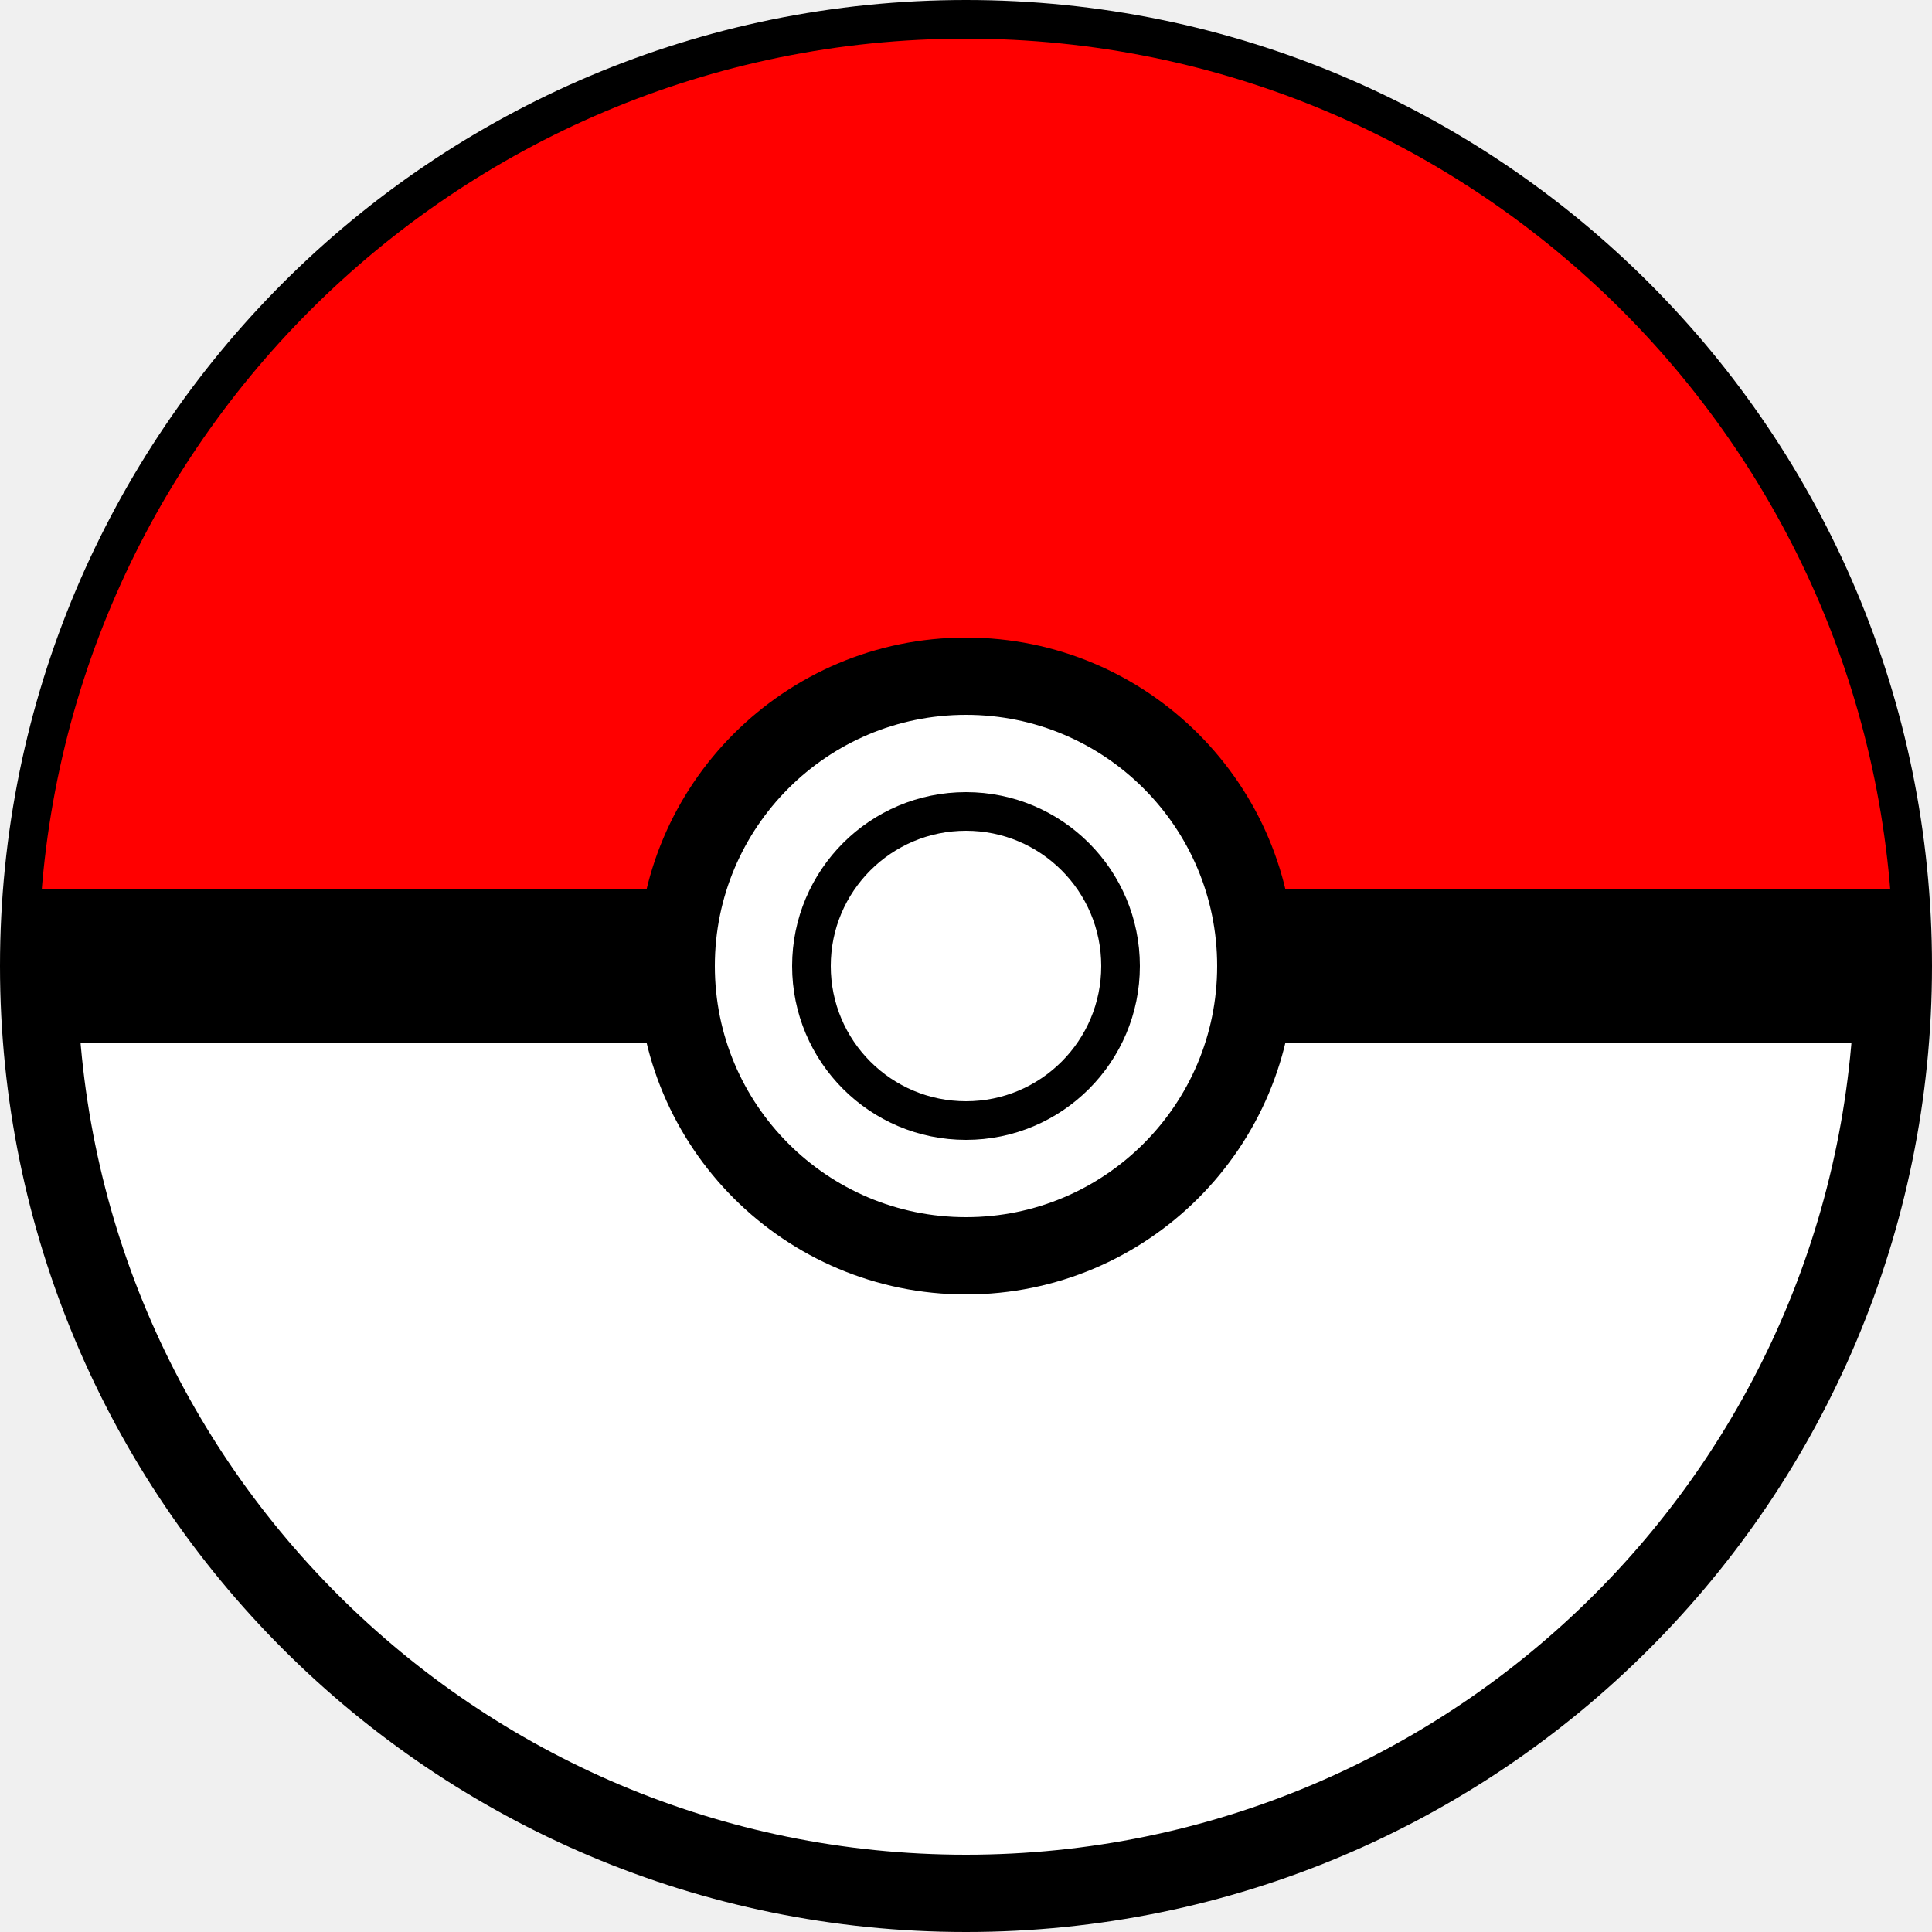
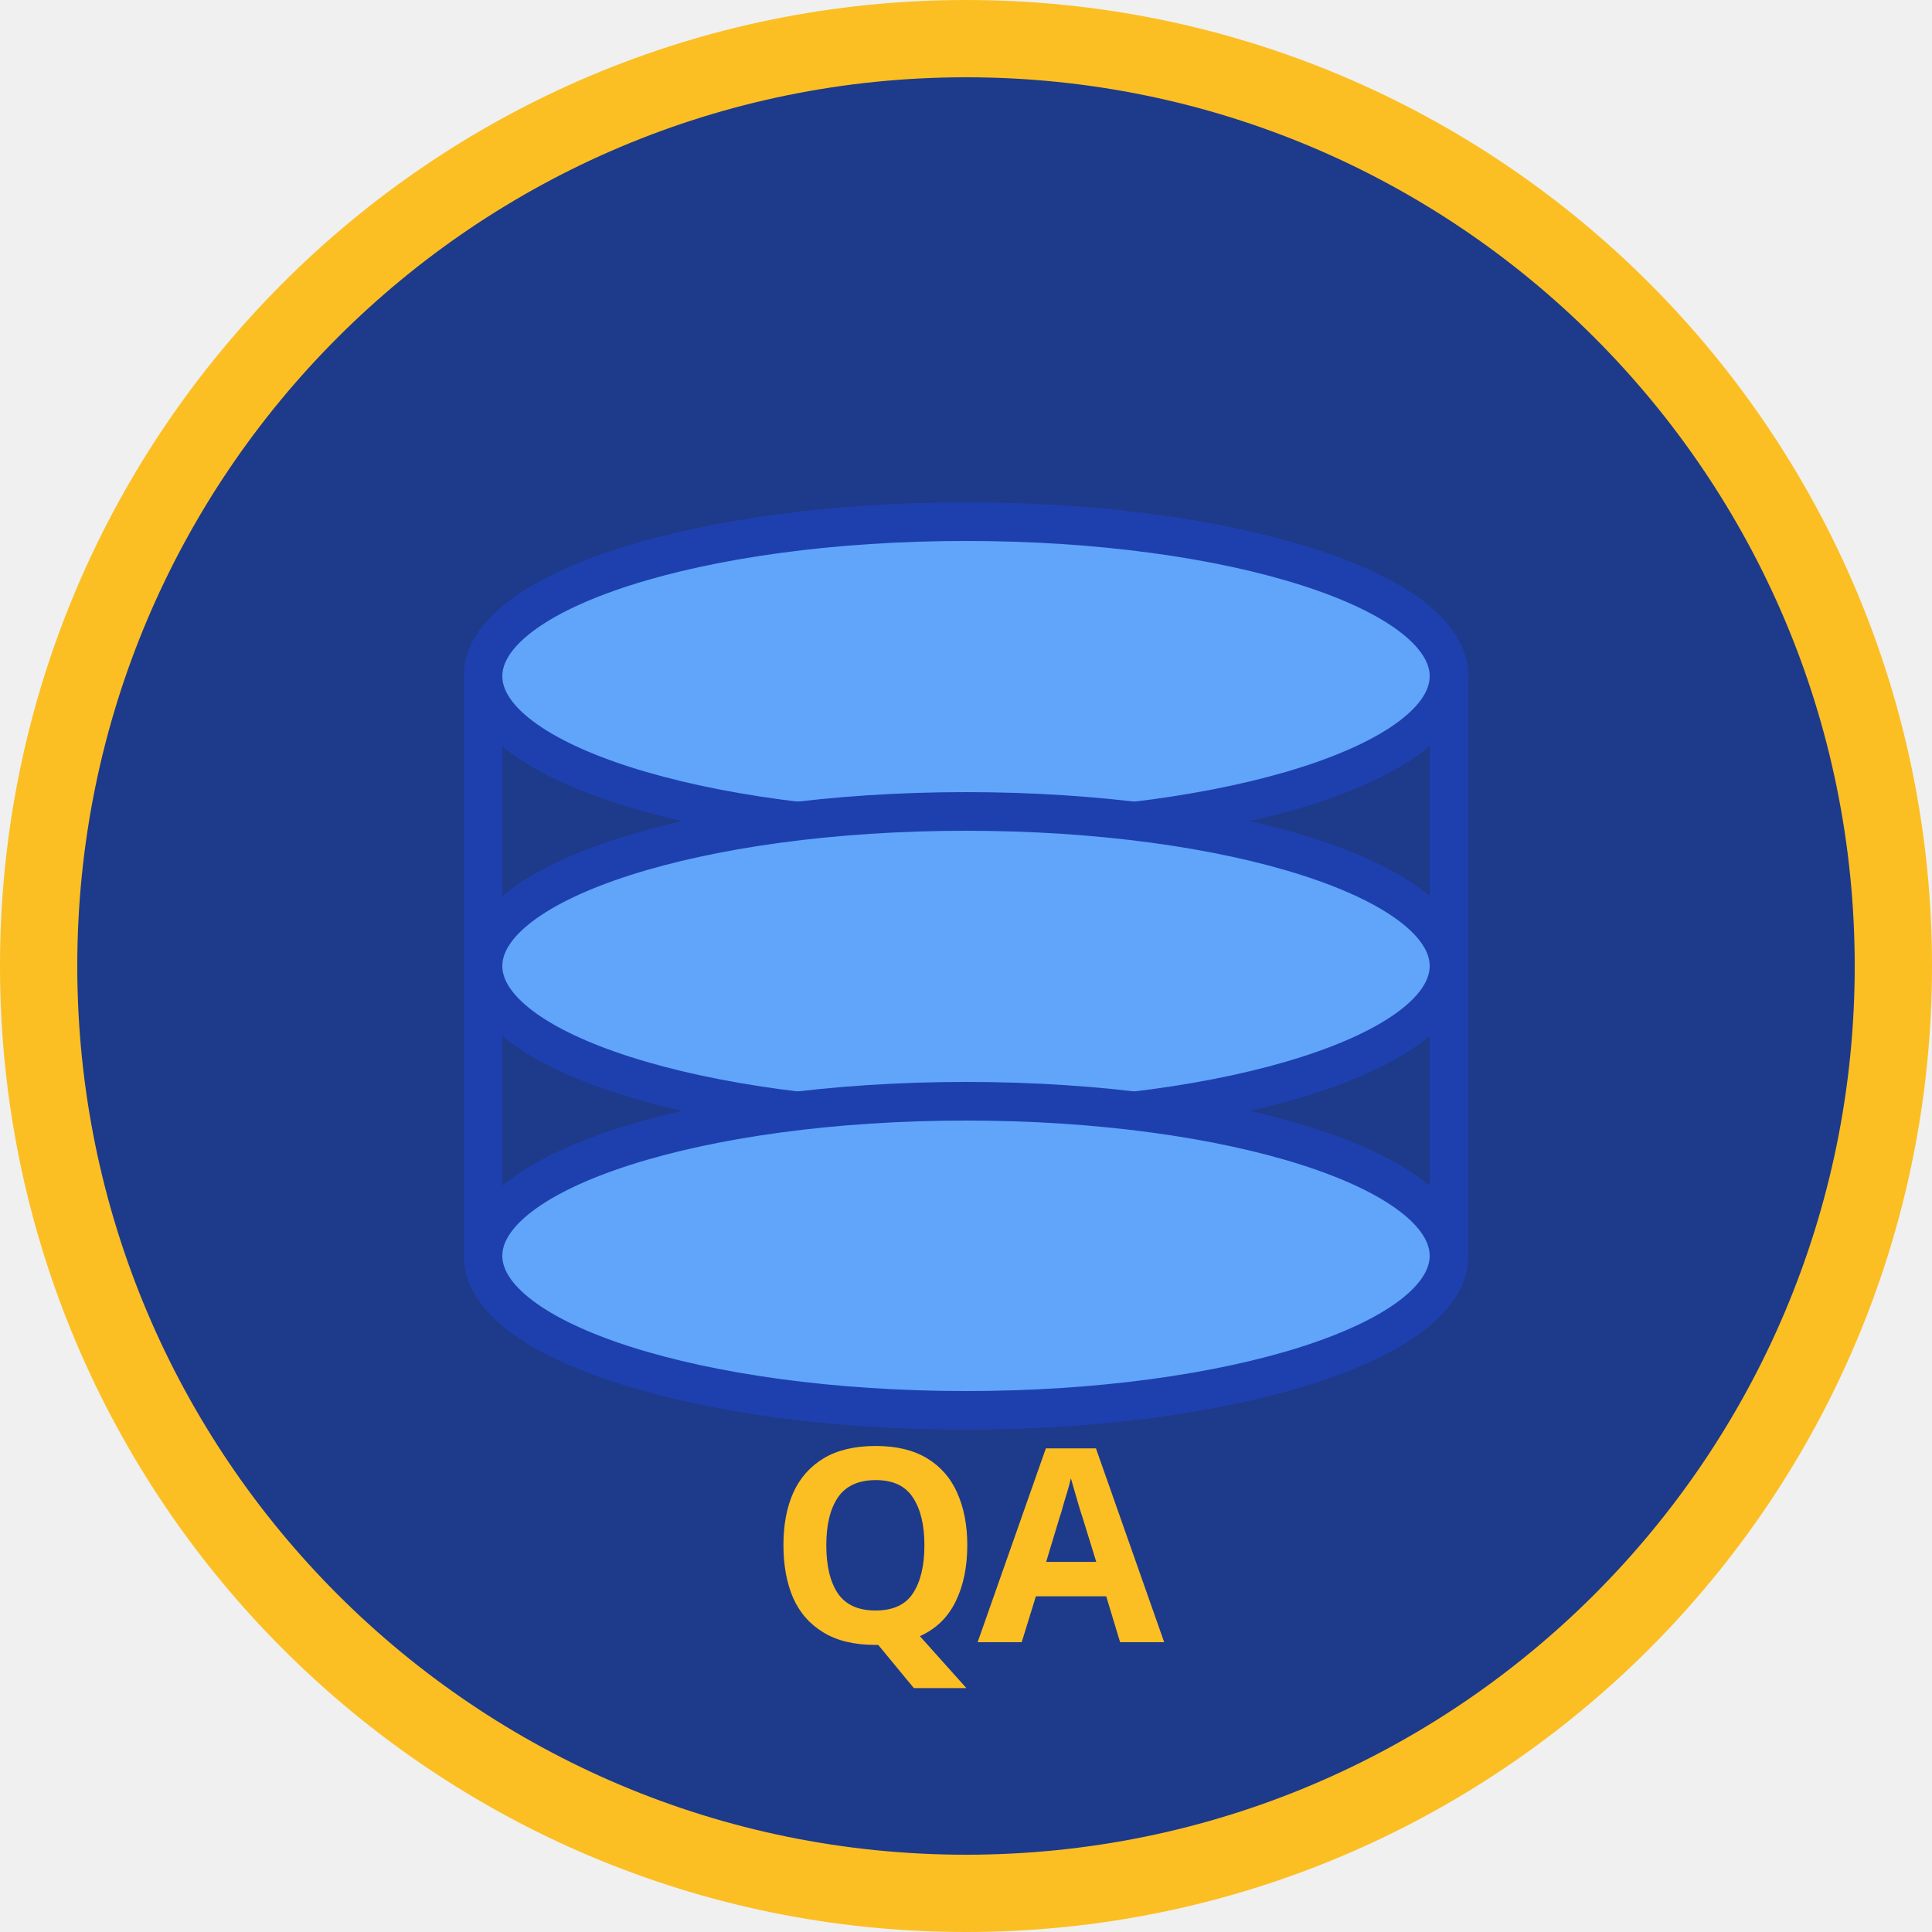
<svg xmlns="http://www.w3.org/2000/svg" viewBox="0 0 100 100">
-   <circle cx="50" cy="50" r="48" fill="white" stroke="black" stroke-width="4" />
-   <path d="M 50,50 L 2,50 A 48,48 0 0,1 98,50 z" fill="red" />
-   <line x1="2" y1="50" x2="98" y2="50" stroke="black" stroke-width="8" />
-   <circle cx="50" cy="50" r="15" fill="white" stroke="black" stroke-width="4" />
-   <circle cx="50" cy="50" r="8" fill="white" stroke="black" stroke-width="2" />
+   <circle cx="50" cy="50" r="48" fill="#1e3a8a" stroke="#fbbf24" stroke-width="4" />
+   <ellipse cx="50" cy="35" rx="25" ry="8" fill="#60a5fa" stroke="#1e40af" stroke-width="2" />
+   <ellipse cx="50" cy="50" rx="25" ry="8" fill="#60a5fa" stroke="#1e40af" stroke-width="2" />
+   <ellipse cx="50" cy="65" rx="25" ry="8" fill="#60a5fa" stroke="#1e40af" stroke-width="2" />
+   <line x1="25" y1="35" x2="25" y2="65" stroke="#1e40af" stroke-width="2" />
+   <line x1="75" y1="35" x2="75" y2="65" stroke="#1e40af" stroke-width="2" />
+   <text x="50" y="85" font-family="sans-serif" font-size="14" fill="#fbbf24" text-anchor="middle" font-weight="bold">QA</text>
</svg>
